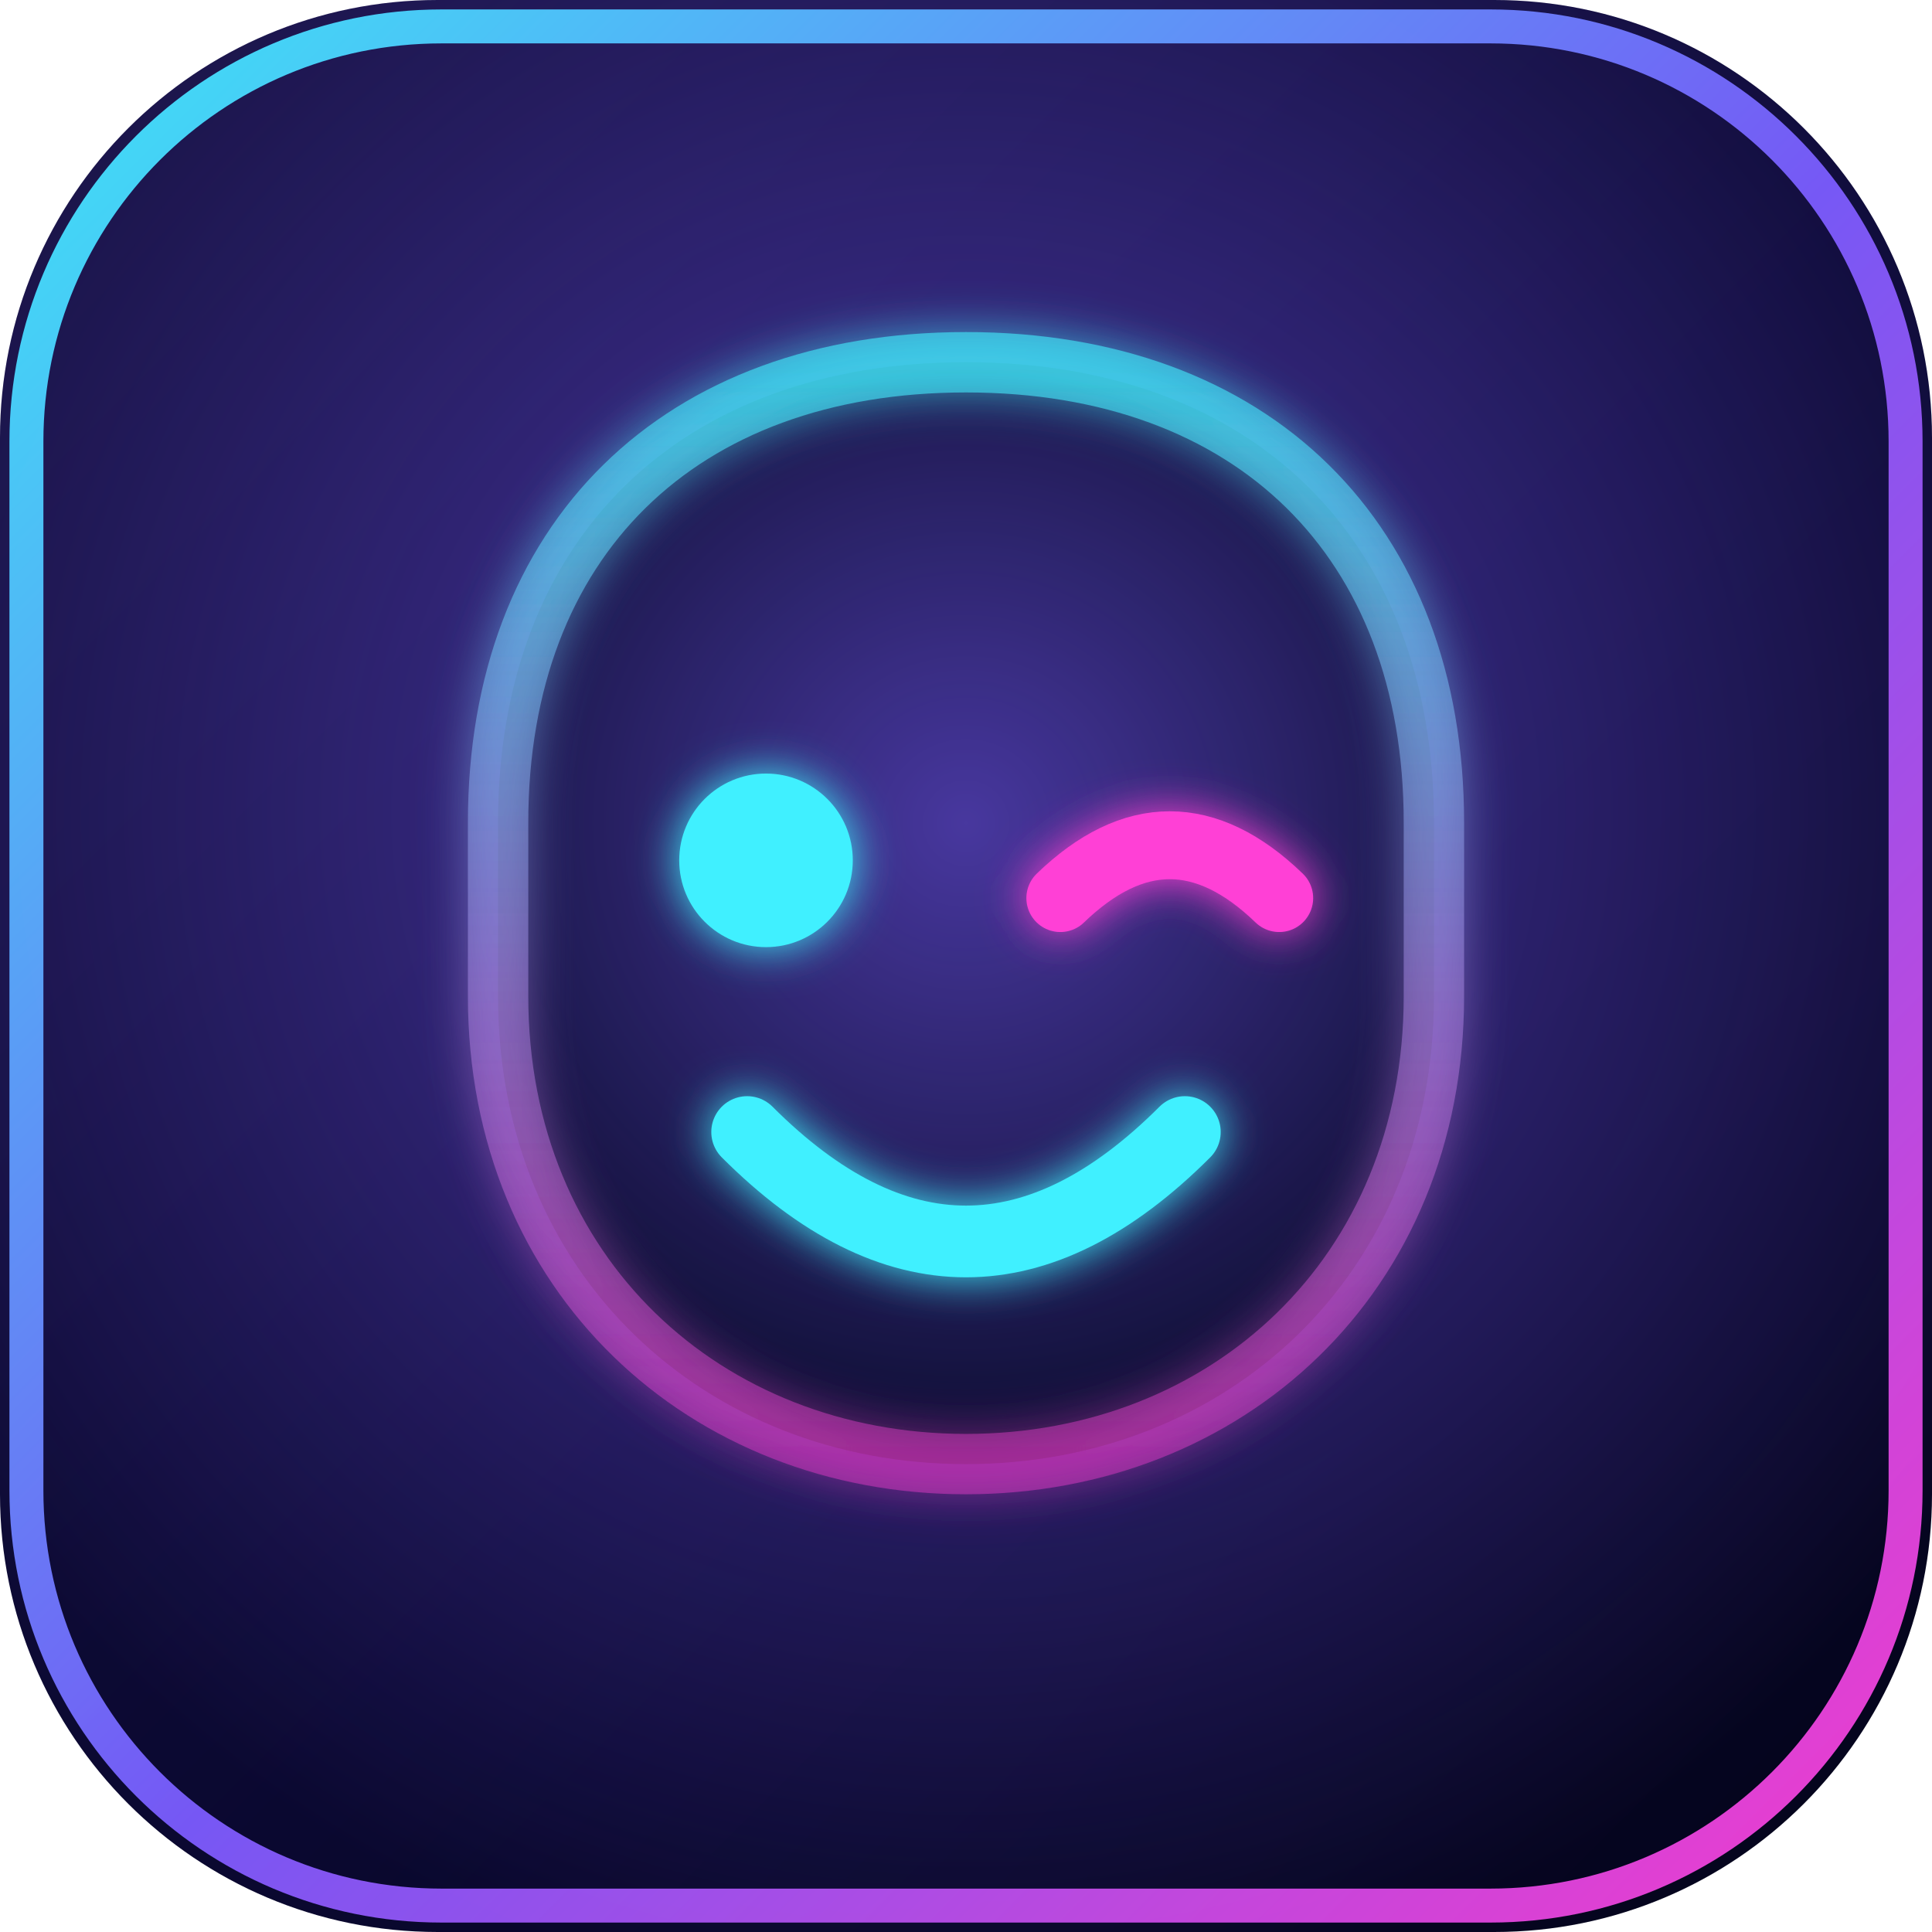
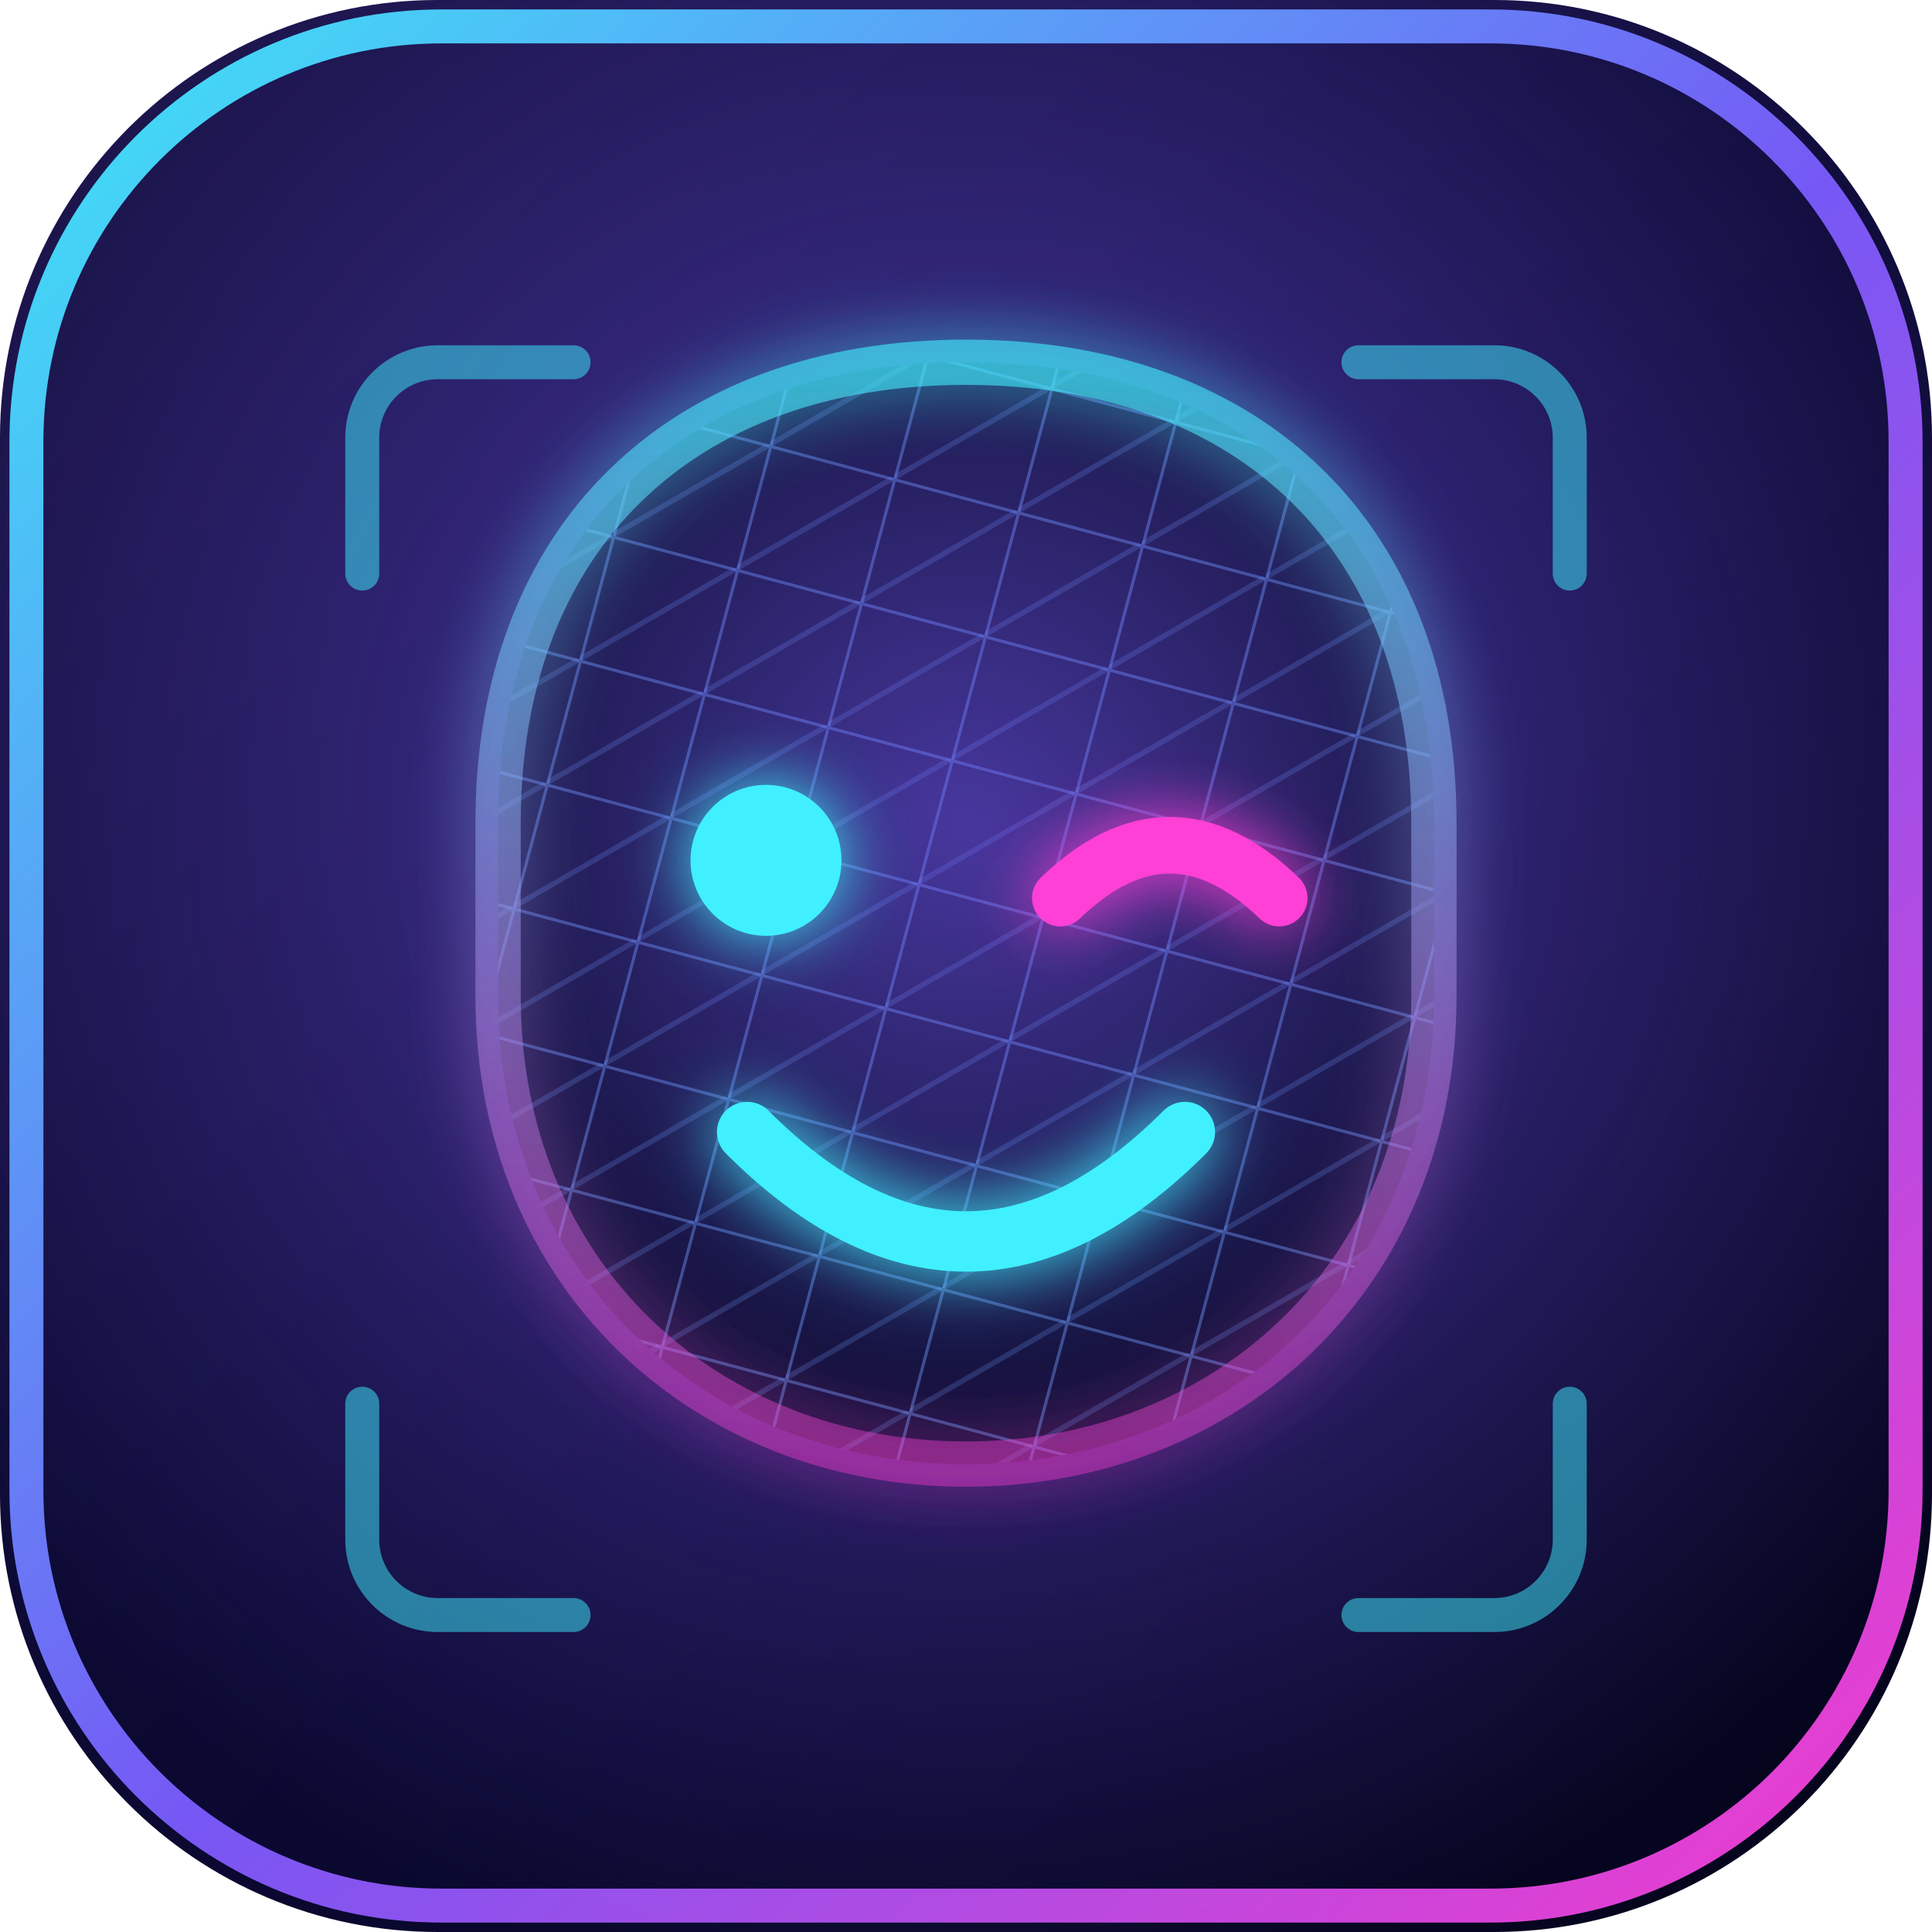
<svg xmlns="http://www.w3.org/2000/svg" viewBox="0 0 512 512" width="512" height="512" role="img" aria-label="FaceArcade">
  <defs>
    <linearGradient id="tile" x1="0" y1="0" x2="1" y2="1">
      <stop offset="0" stop-color="#171243" />
      <stop offset="0.55" stop-color="#0a0830" />
      <stop offset="1" stop-color="#04041a" />
    </linearGradient>
    <linearGradient id="neon" x1="0" y1="0" x2="1" y2="1">
      <stop offset="0" stop-color="#3ff0ff" />
      <stop offset="0.52" stop-color="#7b5cff" />
      <stop offset="1" stop-color="#ff3fd6" />
    </linearGradient>
    <linearGradient id="mesh" x1="0" y1="0" x2="0" y2="1">
      <stop offset="0" stop-color="#3ff0ff" stop-opacity="0.6" />
      <stop offset="1" stop-color="#ff3fd6" stop-opacity="0.4" />
    </linearGradient>
    <radialGradient id="bloom" cx="0.5" cy="0.42" r="0.62">
      <stop offset="0" stop-color="#7b5cff" stop-opacity="0.55" />
      <stop offset="1" stop-color="#7b5cff" stop-opacity="0" />
    </radialGradient>
    <filter id="glow" x="-40%" y="-40%" width="180%" height="180%">
-       <feGaussianBlur stdDeviation="6" result="b" />
+       <feGaussianBlur stdDeviation="9" result="b" />
      <feMerge>
        <feMergeNode in="b" />
        <feMergeNode in="SourceGraphic" />
      </feMerge>
    </filter>
    <pattern id="weave" width="34" height="34" patternUnits="userSpaceOnUse" patternTransform="rotate(15 256 256)">
      <path d="M0 0H34M0 0V34" stroke="#6ea8ff" stroke-opacity="0.42" stroke-width="1.6" fill="none" />
      <path d="M0 34L34 0" stroke="#6ea8ff" stroke-opacity="0.22" stroke-width="1.4" fill="none" />
    </pattern>
    <clipPath id="headClip">
      <path d="M256 96c-76 0-124 47-124 122v46c0 74 55 124 124 124s124-50 124-124v-46c0-75-48-122-124-122z" />
    </clipPath>
  </defs>
  <rect width="512" height="512" rx="116" fill="url(#tile)" />
  <rect width="512" height="512" rx="116" fill="url(#bloom)" />
  <rect x="7" y="7" width="498" height="498" rx="110" fill="none" stroke="url(#neon)" stroke-width="9" stroke-opacity="0.95" />
+   <g stroke="#3ff0ff" stroke-opacity="0.5" stroke-width="9" stroke-linecap="round" fill="none">
+     <path d="M96 152V116a20 20 0 0 1 20-20h36" />
+     <path d="M416 152V116a20 20 0 0 0-20-20h-36" />
+     <path d="M96 372v36a20 20 0 0 0 20 20h36" />
+     <path d="M416 372v36a20 20 0 0 1-20 20h-36" />
+   </g>
  <g clip-path="url(#headClip)">
    <rect x="120" y="84" width="272" height="320" fill="#080a28" />
+     <rect x="120" y="84" width="272" height="320" fill="url(#weave)" />
    <ellipse cx="256" cy="242" rx="150" ry="150" fill="url(#bloom)" />
  </g>
-   <path d="M256 96c-76 0-124 47-124 122v46c0 74 55 124 124 124s124-50 124-124v-46c0-75-48-122-124-122z" fill="none" stroke="url(#mesh)" stroke-width="16" filter="url(#glow)" />
+   <path d="M256 96c-76 0-124 47-124 122v46c0 74 55 124 124 124s124-50 124-124v-46c0-75-48-122-124-122z" fill="none" stroke="url(#mesh)" stroke-width="12" filter="url(#glow)" />
  <g filter="url(#glow)">
-     <circle cx="203" cy="228" r="23" fill="#3ff0ff" />
-     <path d="M281 238q29-28 58 0" fill="none" stroke="#ff3fd6" stroke-width="18" stroke-linecap="round" />
-     <path d="M198 300q58 58 116 0" fill="none" stroke="#3ff0ff" stroke-width="19" stroke-linecap="round" />
+     <circle cx="203" cy="228" r="20" fill="#3ff0ff" />
+     <path d="M281 238q29-28 58 0" fill="none" stroke="#ff3fd6" stroke-width="15" stroke-linecap="round" />
+     <path d="M198 300q58 58 116 0" fill="none" stroke="#3ff0ff" stroke-width="16" stroke-linecap="round" />
  </g>
</svg>
